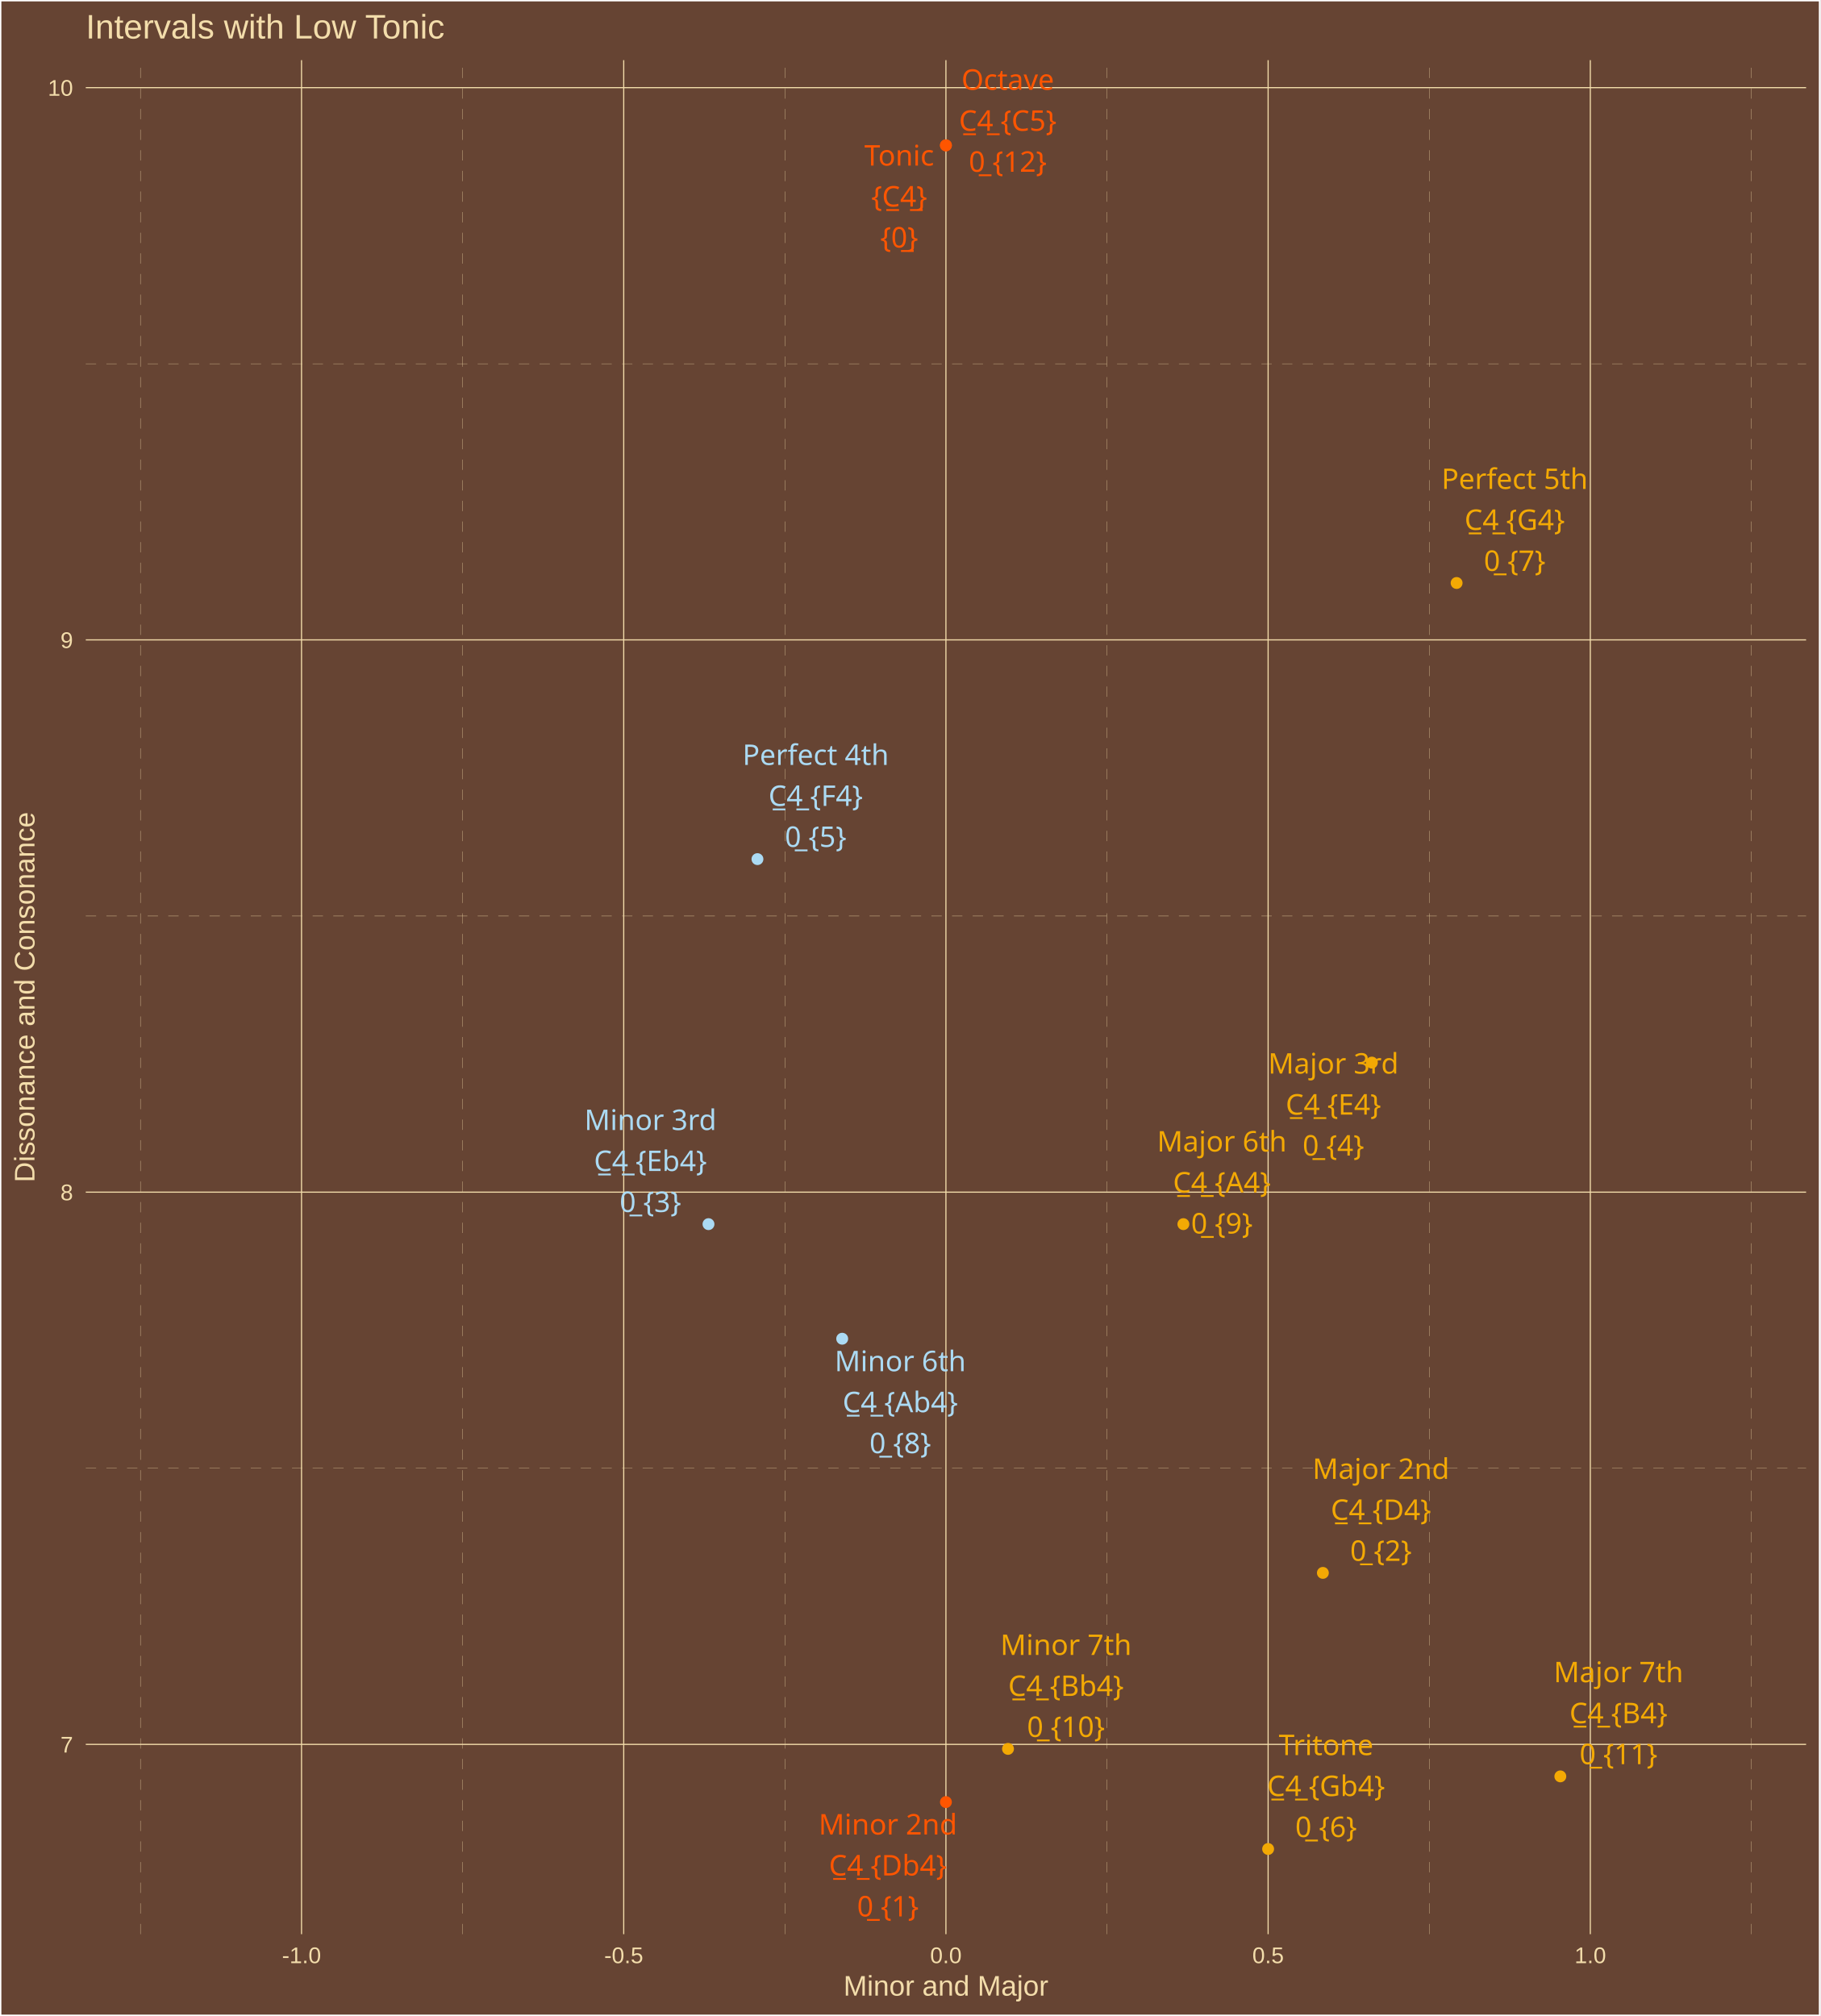
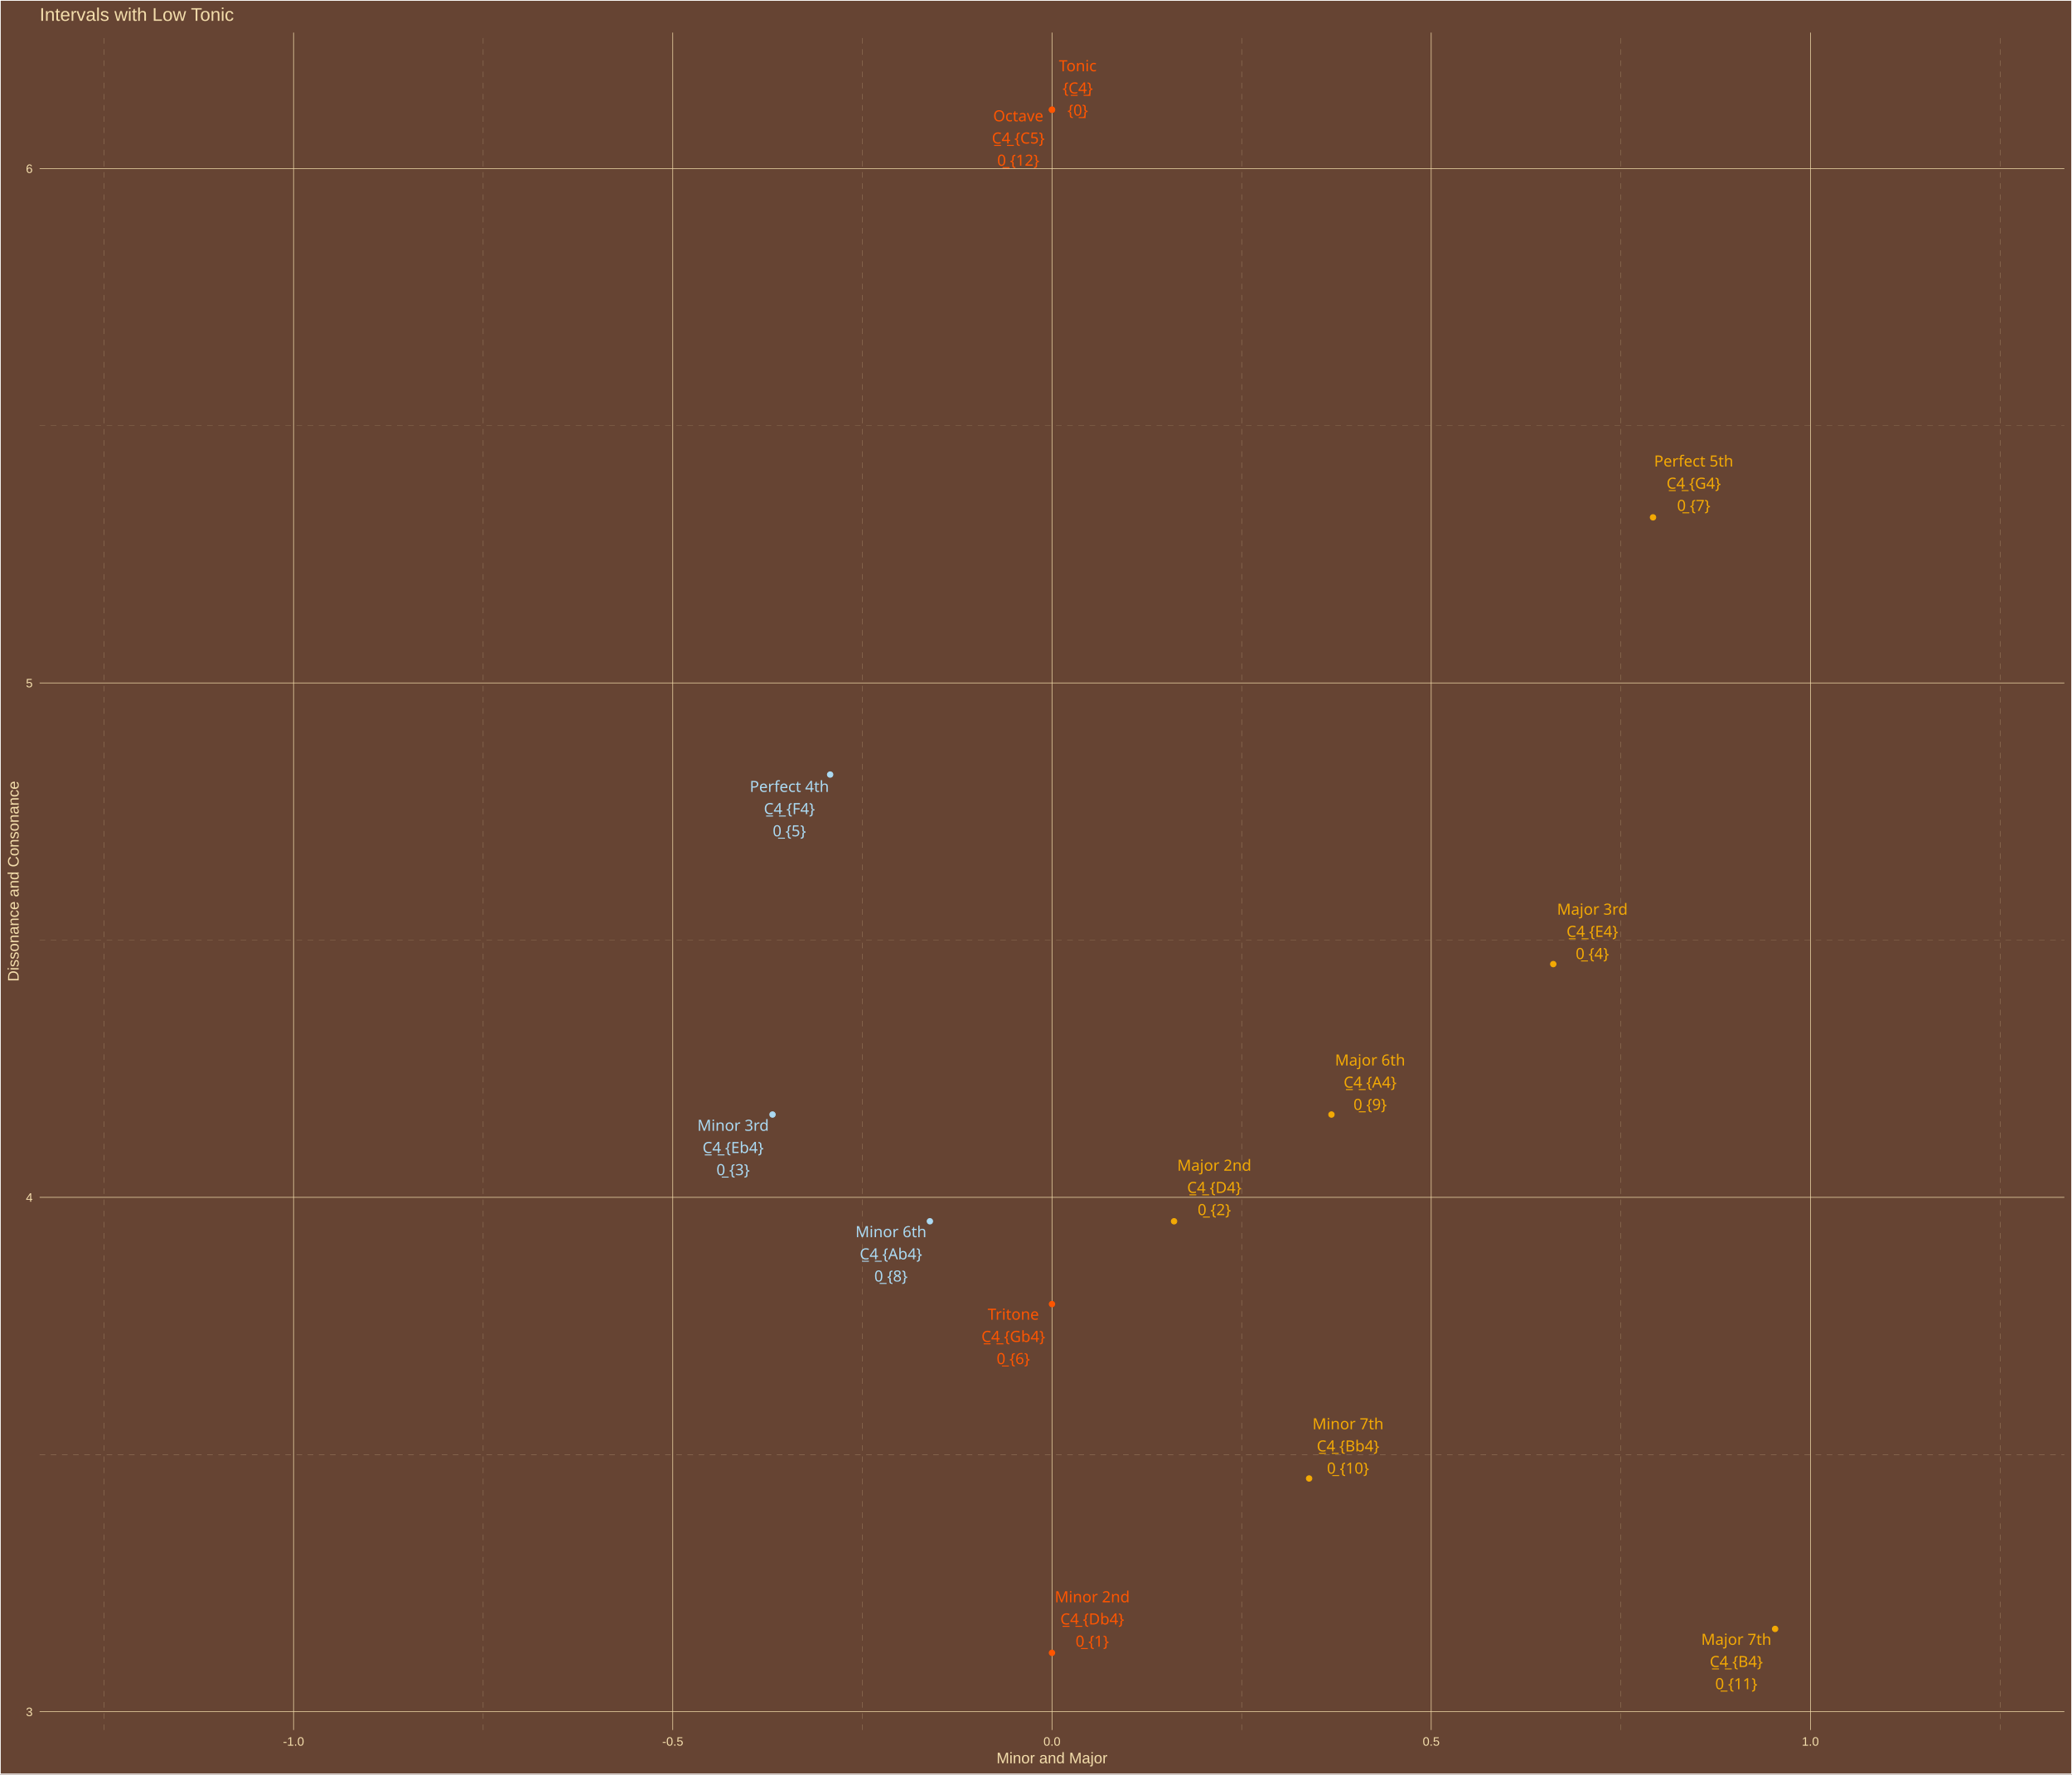
- <svg xmlns="http://www.w3.org/2000/svg" class="svglite" width="706.00pt" height="782.00pt" viewBox="0 0 706.00 782.00">
+ <svg xmlns="http://www.w3.org/2000/svg" class="svglite" width="1484.00pt" height="1271.00pt" viewBox="0 0 1484.00 1271.00">
  <defs>
    <style type="text/css">
    .svglite line, .svglite polyline, .svglite polygon, .svglite path, .svglite rect, .svglite circle {
      fill: none;
      stroke: #000000;
      stroke-linecap: round;
      stroke-linejoin: round;
      stroke-miterlimit: 10.00;
    }
    .svglite text {
      white-space: pre;
    }
  </style>
  </defs>
  <rect width="100%" height="100%" style="stroke: none; fill: #664433;" />
  <defs>
-     <clipPath id="cpMC4wMHw3MDYuMDB8MC4wMHw3ODIuMDA=">
-       <rect x="0.00" y="0.00" width="706.00" height="782.00" />
+     <clipPath id="cpMC4wMHwxNDg0LjAwfDAuMDB8MTI3MS4wMA==">
+       <rect x="0.00" y="0.00" width="1484.00" height="1271.00" />
    </clipPath>
  </defs>
-   <g clip-path="url(#cpMC4wMHw3MDYuMDB8MC4wMHw3ODIuMDA=)">
-     <rect x="0.00" y="0" width="706.00" height="782.00" style="stroke-width: 1.07; stroke: #FFFFFF; fill: #664433;" />
+   <g clip-path="url(#cpMC4wMHwxNDg0LjAwfDAuMDB8MTI3MS4wMA==)">
+     <rect x="0.00" y="0.00" width="1484.00" height="1271.00" style="stroke-width: 1.07; stroke: #FFFFFF; fill: #664433;" />
  </g>
  <defs>
-     <clipPath id="cpMzMuMjd8NzAwLjUyfDIzLjM0fDc1MC4yNw==">
-       <rect x="33.27" y="23.34" width="667.25" height="726.93" />
+     <clipPath id="cpMjguMzd8MTQ3OC41MnwyMy4zNHwxMjM5LjI3">
+       <rect x="28.37" y="23.34" width="1450.15" height="1215.93" />
    </clipPath>
  </defs>
-   <g clip-path="url(#cpMzMuMjd8NzAwLjUyfDIzLjM0fDc1MC4yNw==)">
-     <rect x="33.27" y="23.34" width="667.25" height="726.93" style="stroke-width: 1.07; stroke: none; fill: #664433;" />
-     <polyline points="33.27,569.54 700.52,569.54 " style="stroke-width: 0.11; stroke: #F3DDAB; stroke-dasharray: 4.00,4.00; stroke-linecap: butt;" />
-     <polyline points="33.27,355.32 700.52,355.32 " style="stroke-width: 0.11; stroke: #F3DDAB; stroke-dasharray: 4.00,4.00; stroke-linecap: butt;" />
-     <polyline points="33.27,141.11 700.52,141.11 " style="stroke-width: 0.11; stroke: #F3DDAB; stroke-dasharray: 4.00,4.00; stroke-linecap: butt;" />
-     <polyline points="54.47,750.27 54.47,23.34 " style="stroke-width: 0.11; stroke: #F3DDAB; stroke-dasharray: 4.00,4.00; stroke-linecap: butt;" />
-     <polyline points="179.44,750.27 179.44,23.34 " style="stroke-width: 0.11; stroke: #F3DDAB; stroke-dasharray: 4.00,4.00; stroke-linecap: butt;" />
-     <polyline points="304.41,750.27 304.41,23.34 " style="stroke-width: 0.11; stroke: #F3DDAB; stroke-dasharray: 4.00,4.00; stroke-linecap: butt;" />
-     <polyline points="429.38,750.27 429.38,23.34 " style="stroke-width: 0.11; stroke: #F3DDAB; stroke-dasharray: 4.00,4.00; stroke-linecap: butt;" />
-     <polyline points="554.35,750.27 554.35,23.34 " style="stroke-width: 0.11; stroke: #F3DDAB; stroke-dasharray: 4.00,4.00; stroke-linecap: butt;" />
-     <polyline points="679.32,750.27 679.32,23.34 " style="stroke-width: 0.11; stroke: #F3DDAB; stroke-dasharray: 4.00,4.00; stroke-linecap: butt;" />
-     <polyline points="33.27,676.64 700.52,676.64 " style="stroke-width: 0.43; stroke: #F3DDAB; stroke-linecap: butt;" />
-     <polyline points="33.27,462.43 700.52,462.43 " style="stroke-width: 0.43; stroke: #F3DDAB; stroke-linecap: butt;" />
-     <polyline points="33.27,248.21 700.52,248.21 " style="stroke-width: 0.43; stroke: #F3DDAB; stroke-linecap: butt;" />
-     <polyline points="33.27,34.00 700.52,34.00 " style="stroke-width: 0.43; stroke: #F3DDAB; stroke-linecap: butt;" />
-     <polyline points="116.95,750.27 116.95,23.34 " style="stroke-width: 0.43; stroke: #F3DDAB; stroke-linecap: butt;" />
-     <polyline points="241.92,750.27 241.92,23.34 " style="stroke-width: 0.43; stroke: #F3DDAB; stroke-linecap: butt;" />
-     <polyline points="366.89,750.27 366.89,23.34 " style="stroke-width: 0.43; stroke: #F3DDAB; stroke-linecap: butt;" />
-     <polyline points="491.86,750.27 491.86,23.34 " style="stroke-width: 0.43; stroke: #F3DDAB; stroke-linecap: butt;" />
-     <polyline points="616.83,750.27 616.83,23.34 " style="stroke-width: 0.43; stroke: #F3DDAB; stroke-linecap: butt;" />
-     <circle cx="366.89" cy="56.38" r="1.95" style="stroke-width: 0.71; stroke: #FF5500; fill: #FF5500;" />
-     <circle cx="366.89" cy="699.02" r="1.95" style="stroke-width: 0.71; stroke: #FF5500; fill: #FF5500;" />
-     <circle cx="513.10" cy="610.12" r="1.95" style="stroke-width: 0.71; stroke: #F3A904; fill: #F3A904;" />
-     <circle cx="274.80" cy="474.84" r="1.95" style="stroke-width: 0.71; stroke: #ABDAF3; fill: #ABDAF3;" />
-     <circle cx="532.10" cy="412.18" r="1.95" style="stroke-width: 0.71; stroke: #F3A904; fill: #F3A904;" />
-     <circle cx="293.79" cy="333.25" r="1.95" style="stroke-width: 0.71; stroke: #ABDAF3; fill: #ABDAF3;" />
-     <circle cx="491.86" cy="717.22" r="1.95" style="stroke-width: 0.71; stroke: #F3A904; fill: #F3A904;" />
-     <circle cx="564.97" cy="226.14" r="1.95" style="stroke-width: 0.71; stroke: #F3A904; fill: #F3A904;" />
-     <circle cx="326.66" cy="519.29" r="1.95" style="stroke-width: 0.71; stroke: #ABDAF3; fill: #ABDAF3;" />
-     <circle cx="458.99" cy="474.84" r="1.95" style="stroke-width: 0.71; stroke: #F3A904; fill: #F3A904;" />
-     <circle cx="390.97" cy="678.39" r="1.95" style="stroke-width: 0.71; stroke: #F3A904; fill: #F3A904;" />
-     <circle cx="605.20" cy="689.05" r="1.95" style="stroke-width: 0.71; stroke: #F3A904; fill: #F3A904;" />
-     <circle cx="366.89" cy="56.38" r="1.95" style="stroke-width: 0.71; stroke: #FF5500; fill: #FF5500;" />
-     <text x="348.77" y="64.22" text-anchor="middle" style="font-size: 11.04px;fill: #FF5500; font-family: &quot;Arial Unicode MS&quot;;" textLength="26.97px" lengthAdjust="spacingAndGlyphs">Tonic</text>
-     <text x="348.77" y="80.12" text-anchor="middle" style="font-size: 11.04px;fill: #FF5500; font-family: &quot;Arial Unicode MS&quot;;" textLength="21.47px" lengthAdjust="spacingAndGlyphs">{C̲4̲}</text>
-     <text x="348.77" y="96.01" text-anchor="middle" style="font-size: 11.04px;fill: #FF5500; font-family: &quot;Arial Unicode MS&quot;;" textLength="13.51px" lengthAdjust="spacingAndGlyphs">{0̲}</text>
-     <text x="344.38" y="711.59" text-anchor="middle" style="font-size: 11.04px;fill: #FF5500; font-family: &quot;Arial Unicode MS&quot;;" textLength="49.05px" lengthAdjust="spacingAndGlyphs">Minor 2nd</text>
-     <text x="344.38" y="727.48" text-anchor="middle" style="font-size: 11.04px;fill: #FF5500; font-family: &quot;Arial Unicode MS&quot;;" textLength="44.77px" lengthAdjust="spacingAndGlyphs">C̲4̲ {Db4}</text>
-     <text x="344.38" y="743.38" text-anchor="middle" style="font-size: 11.04px;fill: #FF5500; font-family: &quot;Arial Unicode MS&quot;;" textLength="22.71px" lengthAdjust="spacingAndGlyphs">0̲ {1}</text>
-     <text x="535.62" y="573.65" text-anchor="middle" style="font-size: 11.04px;fill: #F3A904; font-family: &quot;Arial Unicode MS&quot;;" textLength="49.05px" lengthAdjust="spacingAndGlyphs">Major 2nd</text>
-     <text x="535.62" y="589.55" text-anchor="middle" style="font-size: 11.04px;fill: #F3A904; font-family: &quot;Arial Unicode MS&quot;;" textLength="38.64px" lengthAdjust="spacingAndGlyphs">C̲4̲ {D4}</text>
-     <text x="535.62" y="605.45" text-anchor="middle" style="font-size: 11.04px;fill: #F3A904; font-family: &quot;Arial Unicode MS&quot;;" textLength="22.71px" lengthAdjust="spacingAndGlyphs">0̲ {2}</text>
-     <text x="252.27" y="438.33" text-anchor="middle" style="font-size: 11.04px;fill: #ABDAF3; font-family: &quot;Arial Unicode MS&quot;;" textLength="46.58px" lengthAdjust="spacingAndGlyphs">Minor 3rd</text>
-     <text x="252.27" y="454.23" text-anchor="middle" style="font-size: 11.04px;fill: #ABDAF3; font-family: &quot;Arial Unicode MS&quot;;" textLength="44.16px" lengthAdjust="spacingAndGlyphs">C̲4̲ {Eb4}</text>
-     <text x="252.27" y="470.13" text-anchor="middle" style="font-size: 11.04px;fill: #ABDAF3; font-family: &quot;Arial Unicode MS&quot;;" textLength="22.71px" lengthAdjust="spacingAndGlyphs">0̲ {3}</text>
-     <text x="517.17" y="416.45" text-anchor="middle" style="font-size: 11.04px;fill: #F3A904; font-family: &quot;Arial Unicode MS&quot;;" textLength="46.58px" lengthAdjust="spacingAndGlyphs">Major 3rd</text>
-     <text x="517.17" y="432.35" text-anchor="middle" style="font-size: 11.04px;fill: #F3A904; font-family: &quot;Arial Unicode MS&quot;;" textLength="38.03px" lengthAdjust="spacingAndGlyphs">C̲4̲ {E4}</text>
-     <text x="517.17" y="448.25" text-anchor="middle" style="font-size: 11.04px;fill: #F3A904; font-family: &quot;Arial Unicode MS&quot;;" textLength="22.71px" lengthAdjust="spacingAndGlyphs">0̲ {4}</text>
-     <text x="316.37" y="296.72" text-anchor="middle" style="font-size: 11.04px;fill: #ABDAF3; font-family: &quot;Arial Unicode MS&quot;;" textLength="53.35px" lengthAdjust="spacingAndGlyphs">Perfect 4th</text>
-     <text x="316.37" y="312.61" text-anchor="middle" style="font-size: 11.04px;fill: #ABDAF3; font-family: &quot;Arial Unicode MS&quot;;" textLength="37.41px" lengthAdjust="spacingAndGlyphs">C̲4̲ {F4}</text>
-     <text x="316.37" y="328.51" text-anchor="middle" style="font-size: 11.04px;fill: #ABDAF3; font-family: &quot;Arial Unicode MS&quot;;" textLength="22.71px" lengthAdjust="spacingAndGlyphs">0̲ {5}</text>
-     <text x="514.33" y="680.79" text-anchor="middle" style="font-size: 11.04px;fill: #F3A904; font-family: &quot;Arial Unicode MS&quot;;" textLength="34.33px" lengthAdjust="spacingAndGlyphs">Tritone</text>
-     <text x="514.33" y="696.68" text-anchor="middle" style="font-size: 11.04px;fill: #F3A904; font-family: &quot;Arial Unicode MS&quot;;" textLength="45.39px" lengthAdjust="spacingAndGlyphs">C̲4̲ {Gb4}</text>
-     <text x="514.33" y="712.58" text-anchor="middle" style="font-size: 11.04px;fill: #F3A904; font-family: &quot;Arial Unicode MS&quot;;" textLength="22.71px" lengthAdjust="spacingAndGlyphs">0̲ {6}</text>
-     <text x="587.49" y="189.66" text-anchor="middle" style="font-size: 11.04px;fill: #F3A904; font-family: &quot;Arial Unicode MS&quot;;" textLength="53.35px" lengthAdjust="spacingAndGlyphs">Perfect 5th</text>
-     <text x="587.49" y="205.55" text-anchor="middle" style="font-size: 11.04px;fill: #F3A904; font-family: &quot;Arial Unicode MS&quot;;" textLength="39.25px" lengthAdjust="spacingAndGlyphs">C̲4̲ {G4}</text>
-     <text x="587.49" y="221.45" text-anchor="middle" style="font-size: 11.04px;fill: #F3A904; font-family: &quot;Arial Unicode MS&quot;;" textLength="22.71px" lengthAdjust="spacingAndGlyphs">0̲ {7}</text>
-     <text x="349.18" y="531.89" text-anchor="middle" style="font-size: 11.04px;fill: #ABDAF3; font-family: &quot;Arial Unicode MS&quot;;" textLength="45.98px" lengthAdjust="spacingAndGlyphs">Minor 6th</text>
-     <text x="349.18" y="547.79" text-anchor="middle" style="font-size: 11.04px;fill: #ABDAF3; font-family: &quot;Arial Unicode MS&quot;;" textLength="44.16px" lengthAdjust="spacingAndGlyphs">C̲4̲ {Ab4}</text>
-     <text x="349.18" y="563.69" text-anchor="middle" style="font-size: 11.04px;fill: #ABDAF3; font-family: &quot;Arial Unicode MS&quot;;" textLength="22.71px" lengthAdjust="spacingAndGlyphs">0̲ {8}</text>
-     <text x="473.92" y="446.67" text-anchor="middle" style="font-size: 11.04px;fill: #F3A904; font-family: &quot;Arial Unicode MS&quot;;" textLength="45.98px" lengthAdjust="spacingAndGlyphs">Major 6th</text>
-     <text x="473.92" y="462.57" text-anchor="middle" style="font-size: 11.04px;fill: #F3A904; font-family: &quot;Arial Unicode MS&quot;;" textLength="38.03px" lengthAdjust="spacingAndGlyphs">C̲4̲ {A4}</text>
-     <text x="473.92" y="478.46" text-anchor="middle" style="font-size: 11.04px;fill: #F3A904; font-family: &quot;Arial Unicode MS&quot;;" textLength="22.71px" lengthAdjust="spacingAndGlyphs">0̲ {9}</text>
-     <text x="413.45" y="641.95" text-anchor="middle" style="font-size: 11.04px;fill: #F3A904; font-family: &quot;Arial Unicode MS&quot;;" textLength="45.98px" lengthAdjust="spacingAndGlyphs">Minor 7th</text>
-     <text x="413.45" y="657.85" text-anchor="middle" style="font-size: 11.04px;fill: #F3A904; font-family: &quot;Arial Unicode MS&quot;;" textLength="44.16px" lengthAdjust="spacingAndGlyphs">C̲4̲ {Bb4}</text>
-     <text x="413.45" y="673.75" text-anchor="middle" style="font-size: 11.04px;fill: #F3A904; font-family: &quot;Arial Unicode MS&quot;;" textLength="28.84px" lengthAdjust="spacingAndGlyphs">0̲ {10}</text>
-     <text x="627.76" y="652.53" text-anchor="middle" style="font-size: 11.04px;fill: #F3A904; font-family: &quot;Arial Unicode MS&quot;;" textLength="45.98px" lengthAdjust="spacingAndGlyphs">Major 7th</text>
-     <text x="627.76" y="668.42" text-anchor="middle" style="font-size: 11.04px;fill: #F3A904; font-family: &quot;Arial Unicode MS&quot;;" textLength="38.03px" lengthAdjust="spacingAndGlyphs">C̲4̲ {B4}</text>
-     <text x="627.76" y="684.32" text-anchor="middle" style="font-size: 11.04px;fill: #F3A904; font-family: &quot;Arial Unicode MS&quot;;" textLength="28.84px" lengthAdjust="spacingAndGlyphs">0̲ {11}</text>
-     <text x="390.88" y="34.83" text-anchor="middle" style="font-size: 11.04px;fill: #FF5500; font-family: &quot;Arial Unicode MS&quot;;" textLength="34.95px" lengthAdjust="spacingAndGlyphs">Octave</text>
-     <text x="390.88" y="50.73" text-anchor="middle" style="font-size: 11.04px;fill: #FF5500; font-family: &quot;Arial Unicode MS&quot;;" textLength="38.64px" lengthAdjust="spacingAndGlyphs">C̲4̲ {C5}</text>
-     <text x="390.88" y="66.63" text-anchor="middle" style="font-size: 11.04px;fill: #FF5500; font-family: &quot;Arial Unicode MS&quot;;" textLength="28.84px" lengthAdjust="spacingAndGlyphs">0̲ {12}</text>
+   <g clip-path="url(#cpMjguMzd8MTQ3OC41MnwyMy4zNHwxMjM5LjI3)">
+     <rect x="28.37" y="23.34" width="1450.15" height="1215.93" style="stroke-width: 1.07; stroke: none; fill: #664433;" />
+     <polyline points="28.37,1041.92 1478.52,1041.92 " style="stroke-width: 0.11; stroke: #F3DDAB; stroke-dasharray: 4.00,4.00; stroke-linecap: butt;" />
+     <polyline points="28.37,673.46 1478.52,673.46 " style="stroke-width: 0.11; stroke: #F3DDAB; stroke-dasharray: 4.00,4.00; stroke-linecap: butt;" />
+     <polyline points="28.37,304.99 1478.52,304.99 " style="stroke-width: 0.11; stroke: #F3DDAB; stroke-dasharray: 4.00,4.00; stroke-linecap: butt;" />
+     <polyline points="74.45,1239.27 74.45,23.34 " style="stroke-width: 0.11; stroke: #F3DDAB; stroke-dasharray: 4.00,4.00; stroke-linecap: butt;" />
+     <polyline points="346.05,1239.27 346.05,23.34 " style="stroke-width: 0.11; stroke: #F3DDAB; stroke-dasharray: 4.00,4.00; stroke-linecap: butt;" />
+     <polyline points="617.65,1239.27 617.65,23.34 " style="stroke-width: 0.11; stroke: #F3DDAB; stroke-dasharray: 4.00,4.00; stroke-linecap: butt;" />
+     <polyline points="889.25,1239.27 889.25,23.34 " style="stroke-width: 0.11; stroke: #F3DDAB; stroke-dasharray: 4.00,4.00; stroke-linecap: butt;" />
+     <polyline points="1160.85,1239.27 1160.85,23.34 " style="stroke-width: 0.11; stroke: #F3DDAB; stroke-dasharray: 4.00,4.00; stroke-linecap: butt;" />
+     <polyline points="1432.44,1239.27 1432.44,23.34 " style="stroke-width: 0.11; stroke: #F3DDAB; stroke-dasharray: 4.00,4.00; stroke-linecap: butt;" />
+     <polyline points="28.37,1226.15 1478.52,1226.15 " style="stroke-width: 0.43; stroke: #F3DDAB; stroke-linecap: butt;" />
+     <polyline points="28.37,857.69 1478.52,857.69 " style="stroke-width: 0.43; stroke: #F3DDAB; stroke-linecap: butt;" />
+     <polyline points="28.37,489.22 1478.52,489.22 " style="stroke-width: 0.43; stroke: #F3DDAB; stroke-linecap: butt;" />
+     <polyline points="28.37,120.76 1478.52,120.76 " style="stroke-width: 0.43; stroke: #F3DDAB; stroke-linecap: butt;" />
+     <polyline points="210.25,1239.27 210.25,23.34 " style="stroke-width: 0.43; stroke: #F3DDAB; stroke-linecap: butt;" />
+     <polyline points="481.85,1239.27 481.85,23.34 " style="stroke-width: 0.43; stroke: #F3DDAB; stroke-linecap: butt;" />
+     <polyline points="753.45,1239.27 753.45,23.34 " style="stroke-width: 0.43; stroke: #F3DDAB; stroke-linecap: butt;" />
+     <polyline points="1025.05,1239.27 1025.05,23.34 " style="stroke-width: 0.43; stroke: #F3DDAB; stroke-linecap: butt;" />
+     <polyline points="1296.64,1239.27 1296.64,23.34 " style="stroke-width: 0.43; stroke: #F3DDAB; stroke-linecap: butt;" />
+     <circle cx="753.45" cy="78.61" r="1.95" style="stroke-width: 0.71; stroke: #FF5500; fill: #FF5500;" />
+     <circle cx="753.45" cy="1184.00" r="1.95" style="stroke-width: 0.71; stroke: #FF5500; fill: #FF5500;" />
+     <circle cx="840.88" cy="874.84" r="1.95" style="stroke-width: 0.71; stroke: #F3A904; fill: #F3A904;" />
+     <circle cx="553.29" cy="798.38" r="1.95" style="stroke-width: 0.71; stroke: #ABDAF3; fill: #ABDAF3;" />
+     <circle cx="1112.48" cy="690.61" r="1.95" style="stroke-width: 0.71; stroke: #F3A904; fill: #F3A904;" />
+     <circle cx="594.57" cy="554.84" r="1.95" style="stroke-width: 0.71; stroke: #ABDAF3; fill: #ABDAF3;" />
+     <circle cx="753.45" cy="934.15" r="1.95" style="stroke-width: 0.71; stroke: #FF5500; fill: #FF5500;" />
+     <circle cx="1183.92" cy="370.61" r="1.95" style="stroke-width: 0.71; stroke: #F3A904; fill: #F3A904;" />
+     <circle cx="666.01" cy="874.84" r="1.95" style="stroke-width: 0.71; stroke: #ABDAF3; fill: #ABDAF3;" />
+     <circle cx="953.61" cy="798.38" r="1.95" style="stroke-width: 0.71; stroke: #F3A904; fill: #F3A904;" />
+     <circle cx="937.61" cy="1059.07" r="1.95" style="stroke-width: 0.71; stroke: #F3A904; fill: #F3A904;" />
+     <circle cx="1271.36" cy="1166.84" r="1.95" style="stroke-width: 0.71; stroke: #F3A904; fill: #F3A904;" />
+     <circle cx="753.45" cy="78.61" r="1.95" style="stroke-width: 0.71; stroke: #FF5500; fill: #FF5500;" />
+     <text x="771.90" y="51.06" text-anchor="middle" style="font-size: 11.04px;fill: #FF5500; font-family: &quot;Arial Unicode MS&quot;;" textLength="26.97px" lengthAdjust="spacingAndGlyphs">Tonic</text>
+     <text x="771.90" y="66.96" text-anchor="middle" style="font-size: 11.04px;fill: #FF5500; font-family: &quot;Arial Unicode MS&quot;;" textLength="21.47px" lengthAdjust="spacingAndGlyphs">{C̲4̲}</text>
+     <text x="771.90" y="82.85" text-anchor="middle" style="font-size: 11.04px;fill: #FF5500; font-family: &quot;Arial Unicode MS&quot;;" textLength="13.51px" lengthAdjust="spacingAndGlyphs">{0̲}</text>
+     <text x="782.28" y="1147.77" text-anchor="middle" style="font-size: 11.04px;fill: #FF5500; font-family: &quot;Arial Unicode MS&quot;;" textLength="49.05px" lengthAdjust="spacingAndGlyphs">Minor 2nd</text>
+     <text x="782.28" y="1163.66" text-anchor="middle" style="font-size: 11.04px;fill: #FF5500; font-family: &quot;Arial Unicode MS&quot;;" textLength="44.77px" lengthAdjust="spacingAndGlyphs">C̲4̲ {Db4}</text>
+     <text x="782.28" y="1179.56" text-anchor="middle" style="font-size: 11.04px;fill: #FF5500; font-family: &quot;Arial Unicode MS&quot;;" textLength="22.71px" lengthAdjust="spacingAndGlyphs">0̲ {1}</text>
+     <text x="869.70" y="838.64" text-anchor="middle" style="font-size: 11.04px;fill: #F3A904; font-family: &quot;Arial Unicode MS&quot;;" textLength="49.05px" lengthAdjust="spacingAndGlyphs">Major 2nd</text>
+     <text x="869.70" y="854.54" text-anchor="middle" style="font-size: 11.04px;fill: #F3A904; font-family: &quot;Arial Unicode MS&quot;;" textLength="38.64px" lengthAdjust="spacingAndGlyphs">C̲4̲ {D4}</text>
+     <text x="869.70" y="870.44" text-anchor="middle" style="font-size: 11.04px;fill: #F3A904; font-family: &quot;Arial Unicode MS&quot;;" textLength="22.71px" lengthAdjust="spacingAndGlyphs">0̲ {2}</text>
+     <text x="525.06" y="810.04" text-anchor="middle" style="font-size: 11.04px;fill: #ABDAF3; font-family: &quot;Arial Unicode MS&quot;;" textLength="46.58px" lengthAdjust="spacingAndGlyphs">Minor 3rd</text>
+     <text x="525.06" y="825.94" text-anchor="middle" style="font-size: 11.04px;fill: #ABDAF3; font-family: &quot;Arial Unicode MS&quot;;" textLength="44.16px" lengthAdjust="spacingAndGlyphs">C̲4̲ {Eb4}</text>
+     <text x="525.06" y="841.83" text-anchor="middle" style="font-size: 11.04px;fill: #ABDAF3; font-family: &quot;Arial Unicode MS&quot;;" textLength="22.71px" lengthAdjust="spacingAndGlyphs">0̲ {3}</text>
+     <text x="1140.47" y="655.22" text-anchor="middle" style="font-size: 11.04px;fill: #F3A904; font-family: &quot;Arial Unicode MS&quot;;" textLength="46.58px" lengthAdjust="spacingAndGlyphs">Major 3rd</text>
+     <text x="1140.47" y="671.11" text-anchor="middle" style="font-size: 11.04px;fill: #F3A904; font-family: &quot;Arial Unicode MS&quot;;" textLength="38.03px" lengthAdjust="spacingAndGlyphs">C̲4̲ {E4}</text>
+     <text x="1140.47" y="687.01" text-anchor="middle" style="font-size: 11.04px;fill: #F3A904; font-family: &quot;Arial Unicode MS&quot;;" textLength="22.71px" lengthAdjust="spacingAndGlyphs">0̲ {4}</text>
+     <text x="565.37" y="567.29" text-anchor="middle" style="font-size: 11.04px;fill: #ABDAF3; font-family: &quot;Arial Unicode MS&quot;;" textLength="53.35px" lengthAdjust="spacingAndGlyphs">Perfect 4th</text>
+     <text x="565.37" y="583.19" text-anchor="middle" style="font-size: 11.04px;fill: #ABDAF3; font-family: &quot;Arial Unicode MS&quot;;" textLength="37.41px" lengthAdjust="spacingAndGlyphs">C̲4̲ {F4}</text>
+     <text x="565.37" y="599.08" text-anchor="middle" style="font-size: 11.04px;fill: #ABDAF3; font-family: &quot;Arial Unicode MS&quot;;" textLength="22.71px" lengthAdjust="spacingAndGlyphs">0̲ {5}</text>
+     <text x="725.74" y="945.36" text-anchor="middle" style="font-size: 11.04px;fill: #FF5500; font-family: &quot;Arial Unicode MS&quot;;" textLength="34.33px" lengthAdjust="spacingAndGlyphs">Tritone</text>
+     <text x="725.74" y="961.26" text-anchor="middle" style="font-size: 11.04px;fill: #FF5500; font-family: &quot;Arial Unicode MS&quot;;" textLength="45.39px" lengthAdjust="spacingAndGlyphs">C̲4̲ {Gb4}</text>
+     <text x="725.74" y="977.16" text-anchor="middle" style="font-size: 11.04px;fill: #FF5500; font-family: &quot;Arial Unicode MS&quot;;" textLength="22.71px" lengthAdjust="spacingAndGlyphs">0̲ {6}</text>
+     <text x="1213.07" y="334.18" text-anchor="middle" style="font-size: 11.04px;fill: #F3A904; font-family: &quot;Arial Unicode MS&quot;;" textLength="53.35px" lengthAdjust="spacingAndGlyphs">Perfect 5th</text>
+     <text x="1213.07" y="350.08" text-anchor="middle" style="font-size: 11.04px;fill: #F3A904; font-family: &quot;Arial Unicode MS&quot;;" textLength="39.25px" lengthAdjust="spacingAndGlyphs">C̲4̲ {G4}</text>
+     <text x="1213.07" y="365.98" text-anchor="middle" style="font-size: 11.04px;fill: #F3A904; font-family: &quot;Arial Unicode MS&quot;;" textLength="22.71px" lengthAdjust="spacingAndGlyphs">0̲ {7}</text>
+     <text x="638.12" y="886.23" text-anchor="middle" style="font-size: 11.04px;fill: #ABDAF3; font-family: &quot;Arial Unicode MS&quot;;" textLength="45.98px" lengthAdjust="spacingAndGlyphs">Minor 6th</text>
+     <text x="638.12" y="902.13" text-anchor="middle" style="font-size: 11.04px;fill: #ABDAF3; font-family: &quot;Arial Unicode MS&quot;;" textLength="44.16px" lengthAdjust="spacingAndGlyphs">C̲4̲ {Ab4}</text>
+     <text x="638.12" y="918.02" text-anchor="middle" style="font-size: 11.04px;fill: #ABDAF3; font-family: &quot;Arial Unicode MS&quot;;" textLength="22.71px" lengthAdjust="spacingAndGlyphs">0̲ {8}</text>
+     <text x="981.31" y="763.27" text-anchor="middle" style="font-size: 11.04px;fill: #F3A904; font-family: &quot;Arial Unicode MS&quot;;" textLength="45.98px" lengthAdjust="spacingAndGlyphs">Major 6th</text>
+     <text x="981.31" y="779.16" text-anchor="middle" style="font-size: 11.04px;fill: #F3A904; font-family: &quot;Arial Unicode MS&quot;;" textLength="38.03px" lengthAdjust="spacingAndGlyphs">C̲4̲ {A4}</text>
+     <text x="981.31" y="795.06" text-anchor="middle" style="font-size: 11.04px;fill: #F3A904; font-family: &quot;Arial Unicode MS&quot;;" textLength="22.71px" lengthAdjust="spacingAndGlyphs">0̲ {9}</text>
+     <text x="965.48" y="1023.84" text-anchor="middle" style="font-size: 11.04px;fill: #F3A904; font-family: &quot;Arial Unicode MS&quot;;" textLength="45.98px" lengthAdjust="spacingAndGlyphs">Minor 7th</text>
+     <text x="965.48" y="1039.73" text-anchor="middle" style="font-size: 11.04px;fill: #F3A904; font-family: &quot;Arial Unicode MS&quot;;" textLength="44.16px" lengthAdjust="spacingAndGlyphs">C̲4̲ {Bb4}</text>
+     <text x="965.48" y="1055.63" text-anchor="middle" style="font-size: 11.04px;fill: #F3A904; font-family: &quot;Arial Unicode MS&quot;;" textLength="28.84px" lengthAdjust="spacingAndGlyphs">0̲ {10}</text>
+     <text x="1243.57" y="1178.24" text-anchor="middle" style="font-size: 11.04px;fill: #F3A904; font-family: &quot;Arial Unicode MS&quot;;" textLength="45.98px" lengthAdjust="spacingAndGlyphs">Major 7th</text>
+     <text x="1243.57" y="1194.14" text-anchor="middle" style="font-size: 11.04px;fill: #F3A904; font-family: &quot;Arial Unicode MS&quot;;" textLength="38.03px" lengthAdjust="spacingAndGlyphs">C̲4̲ {B4}</text>
+     <text x="1243.57" y="1210.04" text-anchor="middle" style="font-size: 11.04px;fill: #F3A904; font-family: &quot;Arial Unicode MS&quot;;" textLength="28.84px" lengthAdjust="spacingAndGlyphs">0̲ {11}</text>
+     <text x="729.30" y="86.93" text-anchor="middle" style="font-size: 11.04px;fill: #FF5500; font-family: &quot;Arial Unicode MS&quot;;" textLength="34.95px" lengthAdjust="spacingAndGlyphs">Octave</text>
+     <text x="729.30" y="102.82" text-anchor="middle" style="font-size: 11.04px;fill: #FF5500; font-family: &quot;Arial Unicode MS&quot;;" textLength="38.64px" lengthAdjust="spacingAndGlyphs">C̲4̲ {C5}</text>
+     <text x="729.30" y="118.72" text-anchor="middle" style="font-size: 11.04px;fill: #FF5500; font-family: &quot;Arial Unicode MS&quot;;" textLength="28.84px" lengthAdjust="spacingAndGlyphs">0̲ {12}</text>
  </g>
-   <g clip-path="url(#cpMC4wMHw3MDYuMDB8MC4wMHw3ODIuMDA=)">
-     <text x="28.34" y="679.80" text-anchor="end" style="font-size: 8.80px;fill: #F3DDAB; font-family: &quot;Arial&quot;;" textLength="4.90px" lengthAdjust="spacingAndGlyphs">7</text>
-     <text x="28.34" y="465.58" text-anchor="end" style="font-size: 8.80px;fill: #F3DDAB; font-family: &quot;Arial&quot;;" textLength="4.90px" lengthAdjust="spacingAndGlyphs">8</text>
-     <text x="28.34" y="251.37" text-anchor="end" style="font-size: 8.80px;fill: #F3DDAB; font-family: &quot;Arial&quot;;" textLength="4.90px" lengthAdjust="spacingAndGlyphs">9</text>
-     <text x="28.34" y="37.15" text-anchor="end" style="font-size: 8.80px;fill: #F3DDAB; font-family: &quot;Arial&quot;;" textLength="9.79px" lengthAdjust="spacingAndGlyphs">10</text>
-     <text x="116.95" y="761.50" text-anchor="middle" style="font-size: 8.80px;fill: #F3DDAB; font-family: &quot;Arial&quot;;" textLength="15.16px" lengthAdjust="spacingAndGlyphs">-1.0</text>
-     <text x="241.92" y="761.50" text-anchor="middle" style="font-size: 8.80px;fill: #F3DDAB; font-family: &quot;Arial&quot;;" textLength="15.16px" lengthAdjust="spacingAndGlyphs">-0.5</text>
-     <text x="366.89" y="761.50" text-anchor="middle" style="font-size: 8.80px;fill: #F3DDAB; font-family: &quot;Arial&quot;;" textLength="12.23px" lengthAdjust="spacingAndGlyphs">0.0</text>
-     <text x="491.86" y="761.50" text-anchor="middle" style="font-size: 8.80px;fill: #F3DDAB; font-family: &quot;Arial&quot;;" textLength="12.23px" lengthAdjust="spacingAndGlyphs">0.5</text>
-     <text x="616.83" y="761.50" text-anchor="middle" style="font-size: 8.80px;fill: #F3DDAB; font-family: &quot;Arial&quot;;" textLength="12.23px" lengthAdjust="spacingAndGlyphs">1.0</text>
-     <text x="366.89" y="774.09" text-anchor="middle" style="font-size: 11.00px;fill: #F3DDAB; font-family: &quot;Arial&quot;;" textLength="79.49px" lengthAdjust="spacingAndGlyphs">Minor and Major</text>
-     <text transform="translate(13.37,386.80) rotate(-90)" text-anchor="middle" style="font-size: 11.00px;fill: #F3DDAB; font-family: &quot;Arial&quot;;" textLength="143.73px" lengthAdjust="spacingAndGlyphs">Dissonance and Consonance</text>
-     <text x="33.27" y="14.94" style="font-size: 13.20px;fill: #F3DDAB; font-family: &quot;Arial&quot;;" textLength="140.76px" lengthAdjust="spacingAndGlyphs">Intervals with Low Tonic</text>
+   <g clip-path="url(#cpMC4wMHwxNDg0LjAwfDAuMDB8MTI3MS4wMA==)">
+     <text x="23.44" y="1229.31" text-anchor="end" style="font-size: 8.80px;fill: #F3DDAB; font-family: &quot;Arial&quot;;" textLength="4.90px" lengthAdjust="spacingAndGlyphs">3</text>
+     <text x="23.44" y="860.84" text-anchor="end" style="font-size: 8.80px;fill: #F3DDAB; font-family: &quot;Arial&quot;;" textLength="4.90px" lengthAdjust="spacingAndGlyphs">4</text>
+     <text x="23.44" y="492.38" text-anchor="end" style="font-size: 8.80px;fill: #F3DDAB; font-family: &quot;Arial&quot;;" textLength="4.90px" lengthAdjust="spacingAndGlyphs">5</text>
+     <text x="23.44" y="123.91" text-anchor="end" style="font-size: 8.80px;fill: #F3DDAB; font-family: &quot;Arial&quot;;" textLength="4.90px" lengthAdjust="spacingAndGlyphs">6</text>
+     <text x="210.25" y="1250.50" text-anchor="middle" style="font-size: 8.80px;fill: #F3DDAB; font-family: &quot;Arial&quot;;" textLength="15.16px" lengthAdjust="spacingAndGlyphs">-1.0</text>
+     <text x="481.85" y="1250.50" text-anchor="middle" style="font-size: 8.80px;fill: #F3DDAB; font-family: &quot;Arial&quot;;" textLength="15.16px" lengthAdjust="spacingAndGlyphs">-0.5</text>
+     <text x="753.45" y="1250.50" text-anchor="middle" style="font-size: 8.80px;fill: #F3DDAB; font-family: &quot;Arial&quot;;" textLength="12.23px" lengthAdjust="spacingAndGlyphs">0.0</text>
+     <text x="1025.05" y="1250.50" text-anchor="middle" style="font-size: 8.80px;fill: #F3DDAB; font-family: &quot;Arial&quot;;" textLength="12.23px" lengthAdjust="spacingAndGlyphs">0.5</text>
+     <text x="1296.64" y="1250.50" text-anchor="middle" style="font-size: 8.80px;fill: #F3DDAB; font-family: &quot;Arial&quot;;" textLength="12.23px" lengthAdjust="spacingAndGlyphs">1.0</text>
+     <text x="753.45" y="1263.09" text-anchor="middle" style="font-size: 11.00px;fill: #F3DDAB; font-family: &quot;Arial&quot;;" textLength="79.49px" lengthAdjust="spacingAndGlyphs">Minor and Major</text>
+     <text transform="translate(13.37,631.30) rotate(-90)" text-anchor="middle" style="font-size: 11.00px;fill: #F3DDAB; font-family: &quot;Arial&quot;;" textLength="143.73px" lengthAdjust="spacingAndGlyphs">Dissonance and Consonance</text>
+     <text x="28.37" y="14.94" style="font-size: 13.20px;fill: #F3DDAB; font-family: &quot;Arial&quot;;" textLength="140.76px" lengthAdjust="spacingAndGlyphs">Intervals with Low Tonic</text>
  </g>
</svg>
